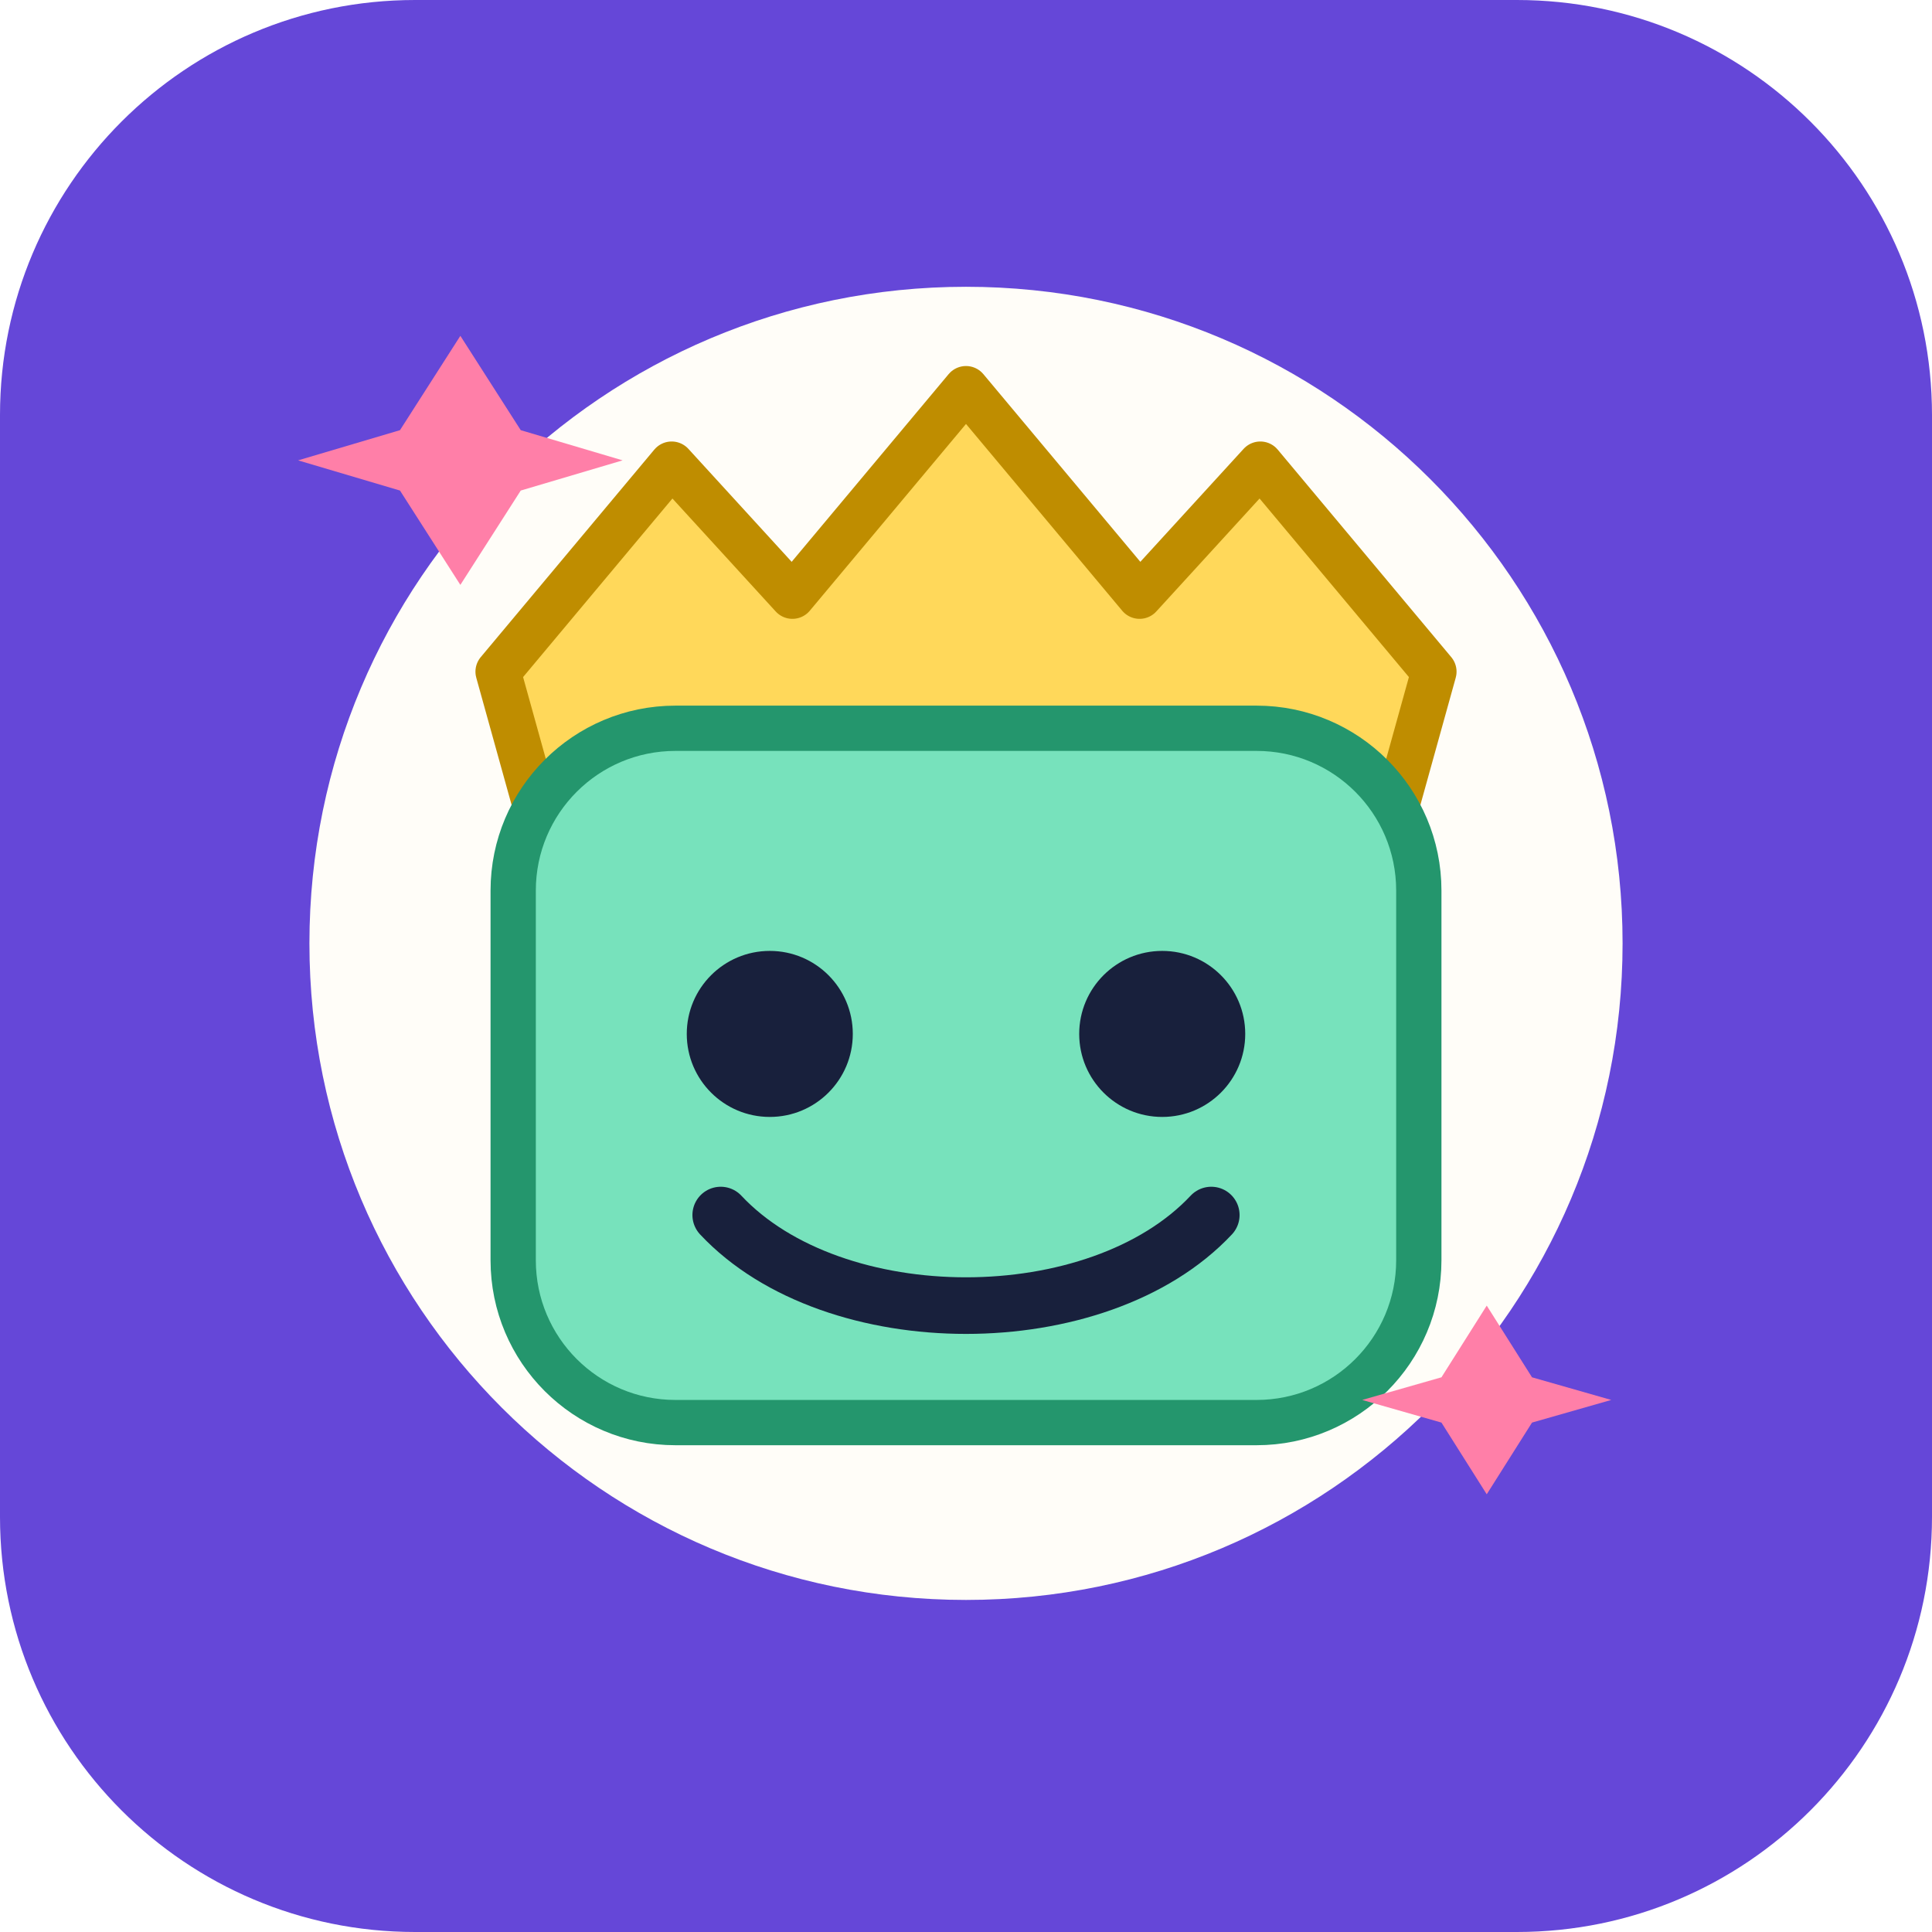
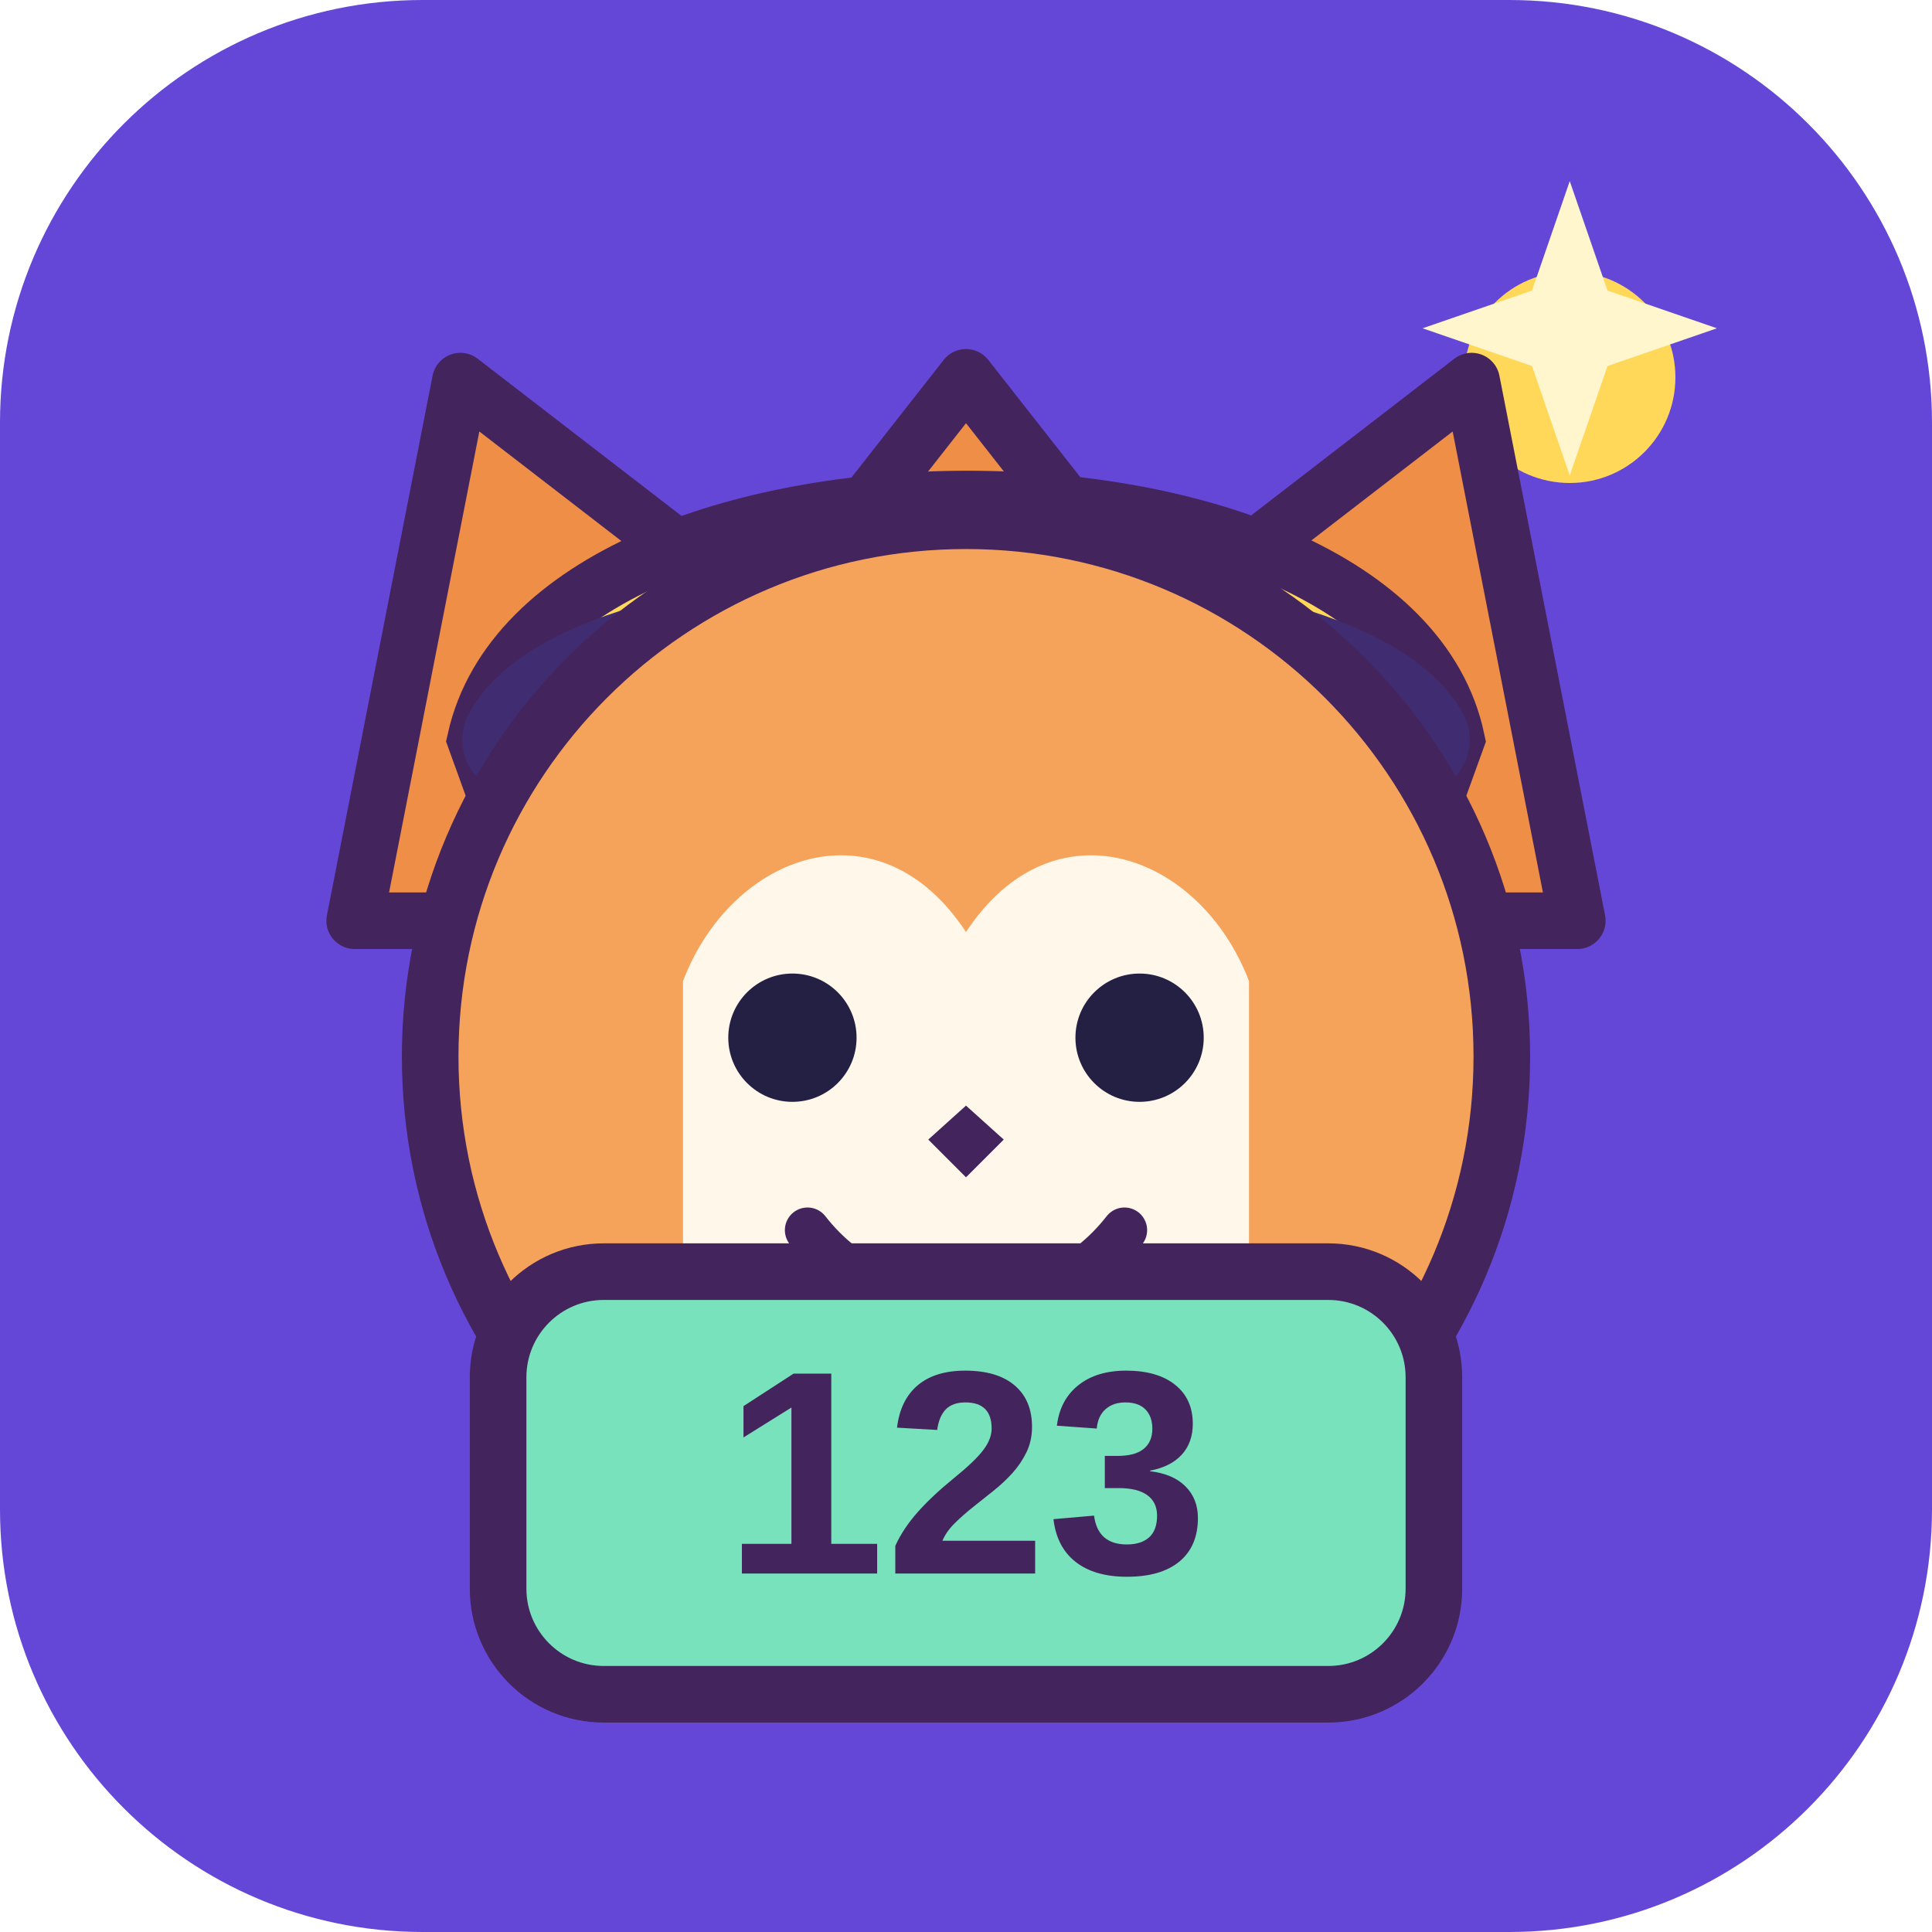
- <svg xmlns="http://www.w3.org/2000/svg" viewBox="0 0 512 512">
-   <rect width="512" height="512" rx="110" fill="#6547d8" />
-   <circle cx="256" cy="250" r="174" fill="#fffdf8" />
-   <path d="M132 178 178 123l32 35 46-55 46 55 32-35 46 55-20 72H152z" fill="#ffd85a" stroke="#bf8d00" stroke-width="12" stroke-linejoin="round" />
-   <rect x="136" y="193" width="240" height="184" rx="43" fill="#77e2bc" stroke="#24966d" stroke-width="12" />
-   <circle cx="204" cy="274" r="22" fill="#18203c" />
-   <circle cx="308" cy="274" r="22" fill="#18203c" />
-   <path d="M191 322c30 32 100 32 130 0" fill="none" stroke="#18203c" stroke-width="15" stroke-linecap="round" />
-   <path d="m106 114 16-25 16 25 27 8-27 8-16 25-16-25-27-8zM382 365l12-19 12 19 21 6-21 6-12 19-12-19-21-6z" fill="#ff7fa8" />
+ <svg xmlns="http://www.w3.org/2000/svg" viewBox="0 0 512 512" role="img" aria-label="Number Hunt fox explorer">
+   <rect width="512" height="512" rx="112" fill="#6547d8" />
+   <circle cx="416" cy="100" r="28" fill="#ffd85a" />
+   <path d="m416 48 10 29 29 10-29 10-10 29-10-29-29-10 29-10z" fill="#fff6cd" />
+   <path d="M94 244 122 101l83 64 51-65 51 65 83-64 28 143z" fill="#ef8e46" stroke="#44245d" stroke-width="15" stroke-linejoin="round" />
+   <path d="M126 196c19-85 242-85 260 0l-17 47H143z" fill="#ffd85a" stroke="#44245d" stroke-width="15" />
+   <path d="M137 196c23-42 214-42 238 0" fill="none" stroke="#3f2c71" stroke-width="29" stroke-linecap="round" />
+   <circle cx="256" cy="280" r="142" fill="#f5a25a" stroke="#44245d" stroke-width="15" />
+   <path d="M181 260c13-34 52-48 75-13 23-35 62-21 75 13v101H181z" fill="#fff7e9" />
+   <circle cx="210" cy="275" r="17" fill="#242044" />
+   <circle cx="302" cy="275" r="17" fill="#242044" />
+   <path d="m246 302 10-9 10 9-10 10z" fill="#44245d" />
+   <path d="M214 326c21 27 63 27 84 0" fill="none" stroke="#44245d" stroke-width="12" stroke-linecap="round" />
+   <rect x="132" y="337" width="248" height="112" rx="28" fill="#77e2bc" stroke="#44245d" stroke-width="15" />
+   <text x="256" y="417" text-anchor="middle" font-family="Arial Rounded MT Bold,Arial,sans-serif" font-size="77" font-weight="900" fill="#44245d">123</text>
</svg>
